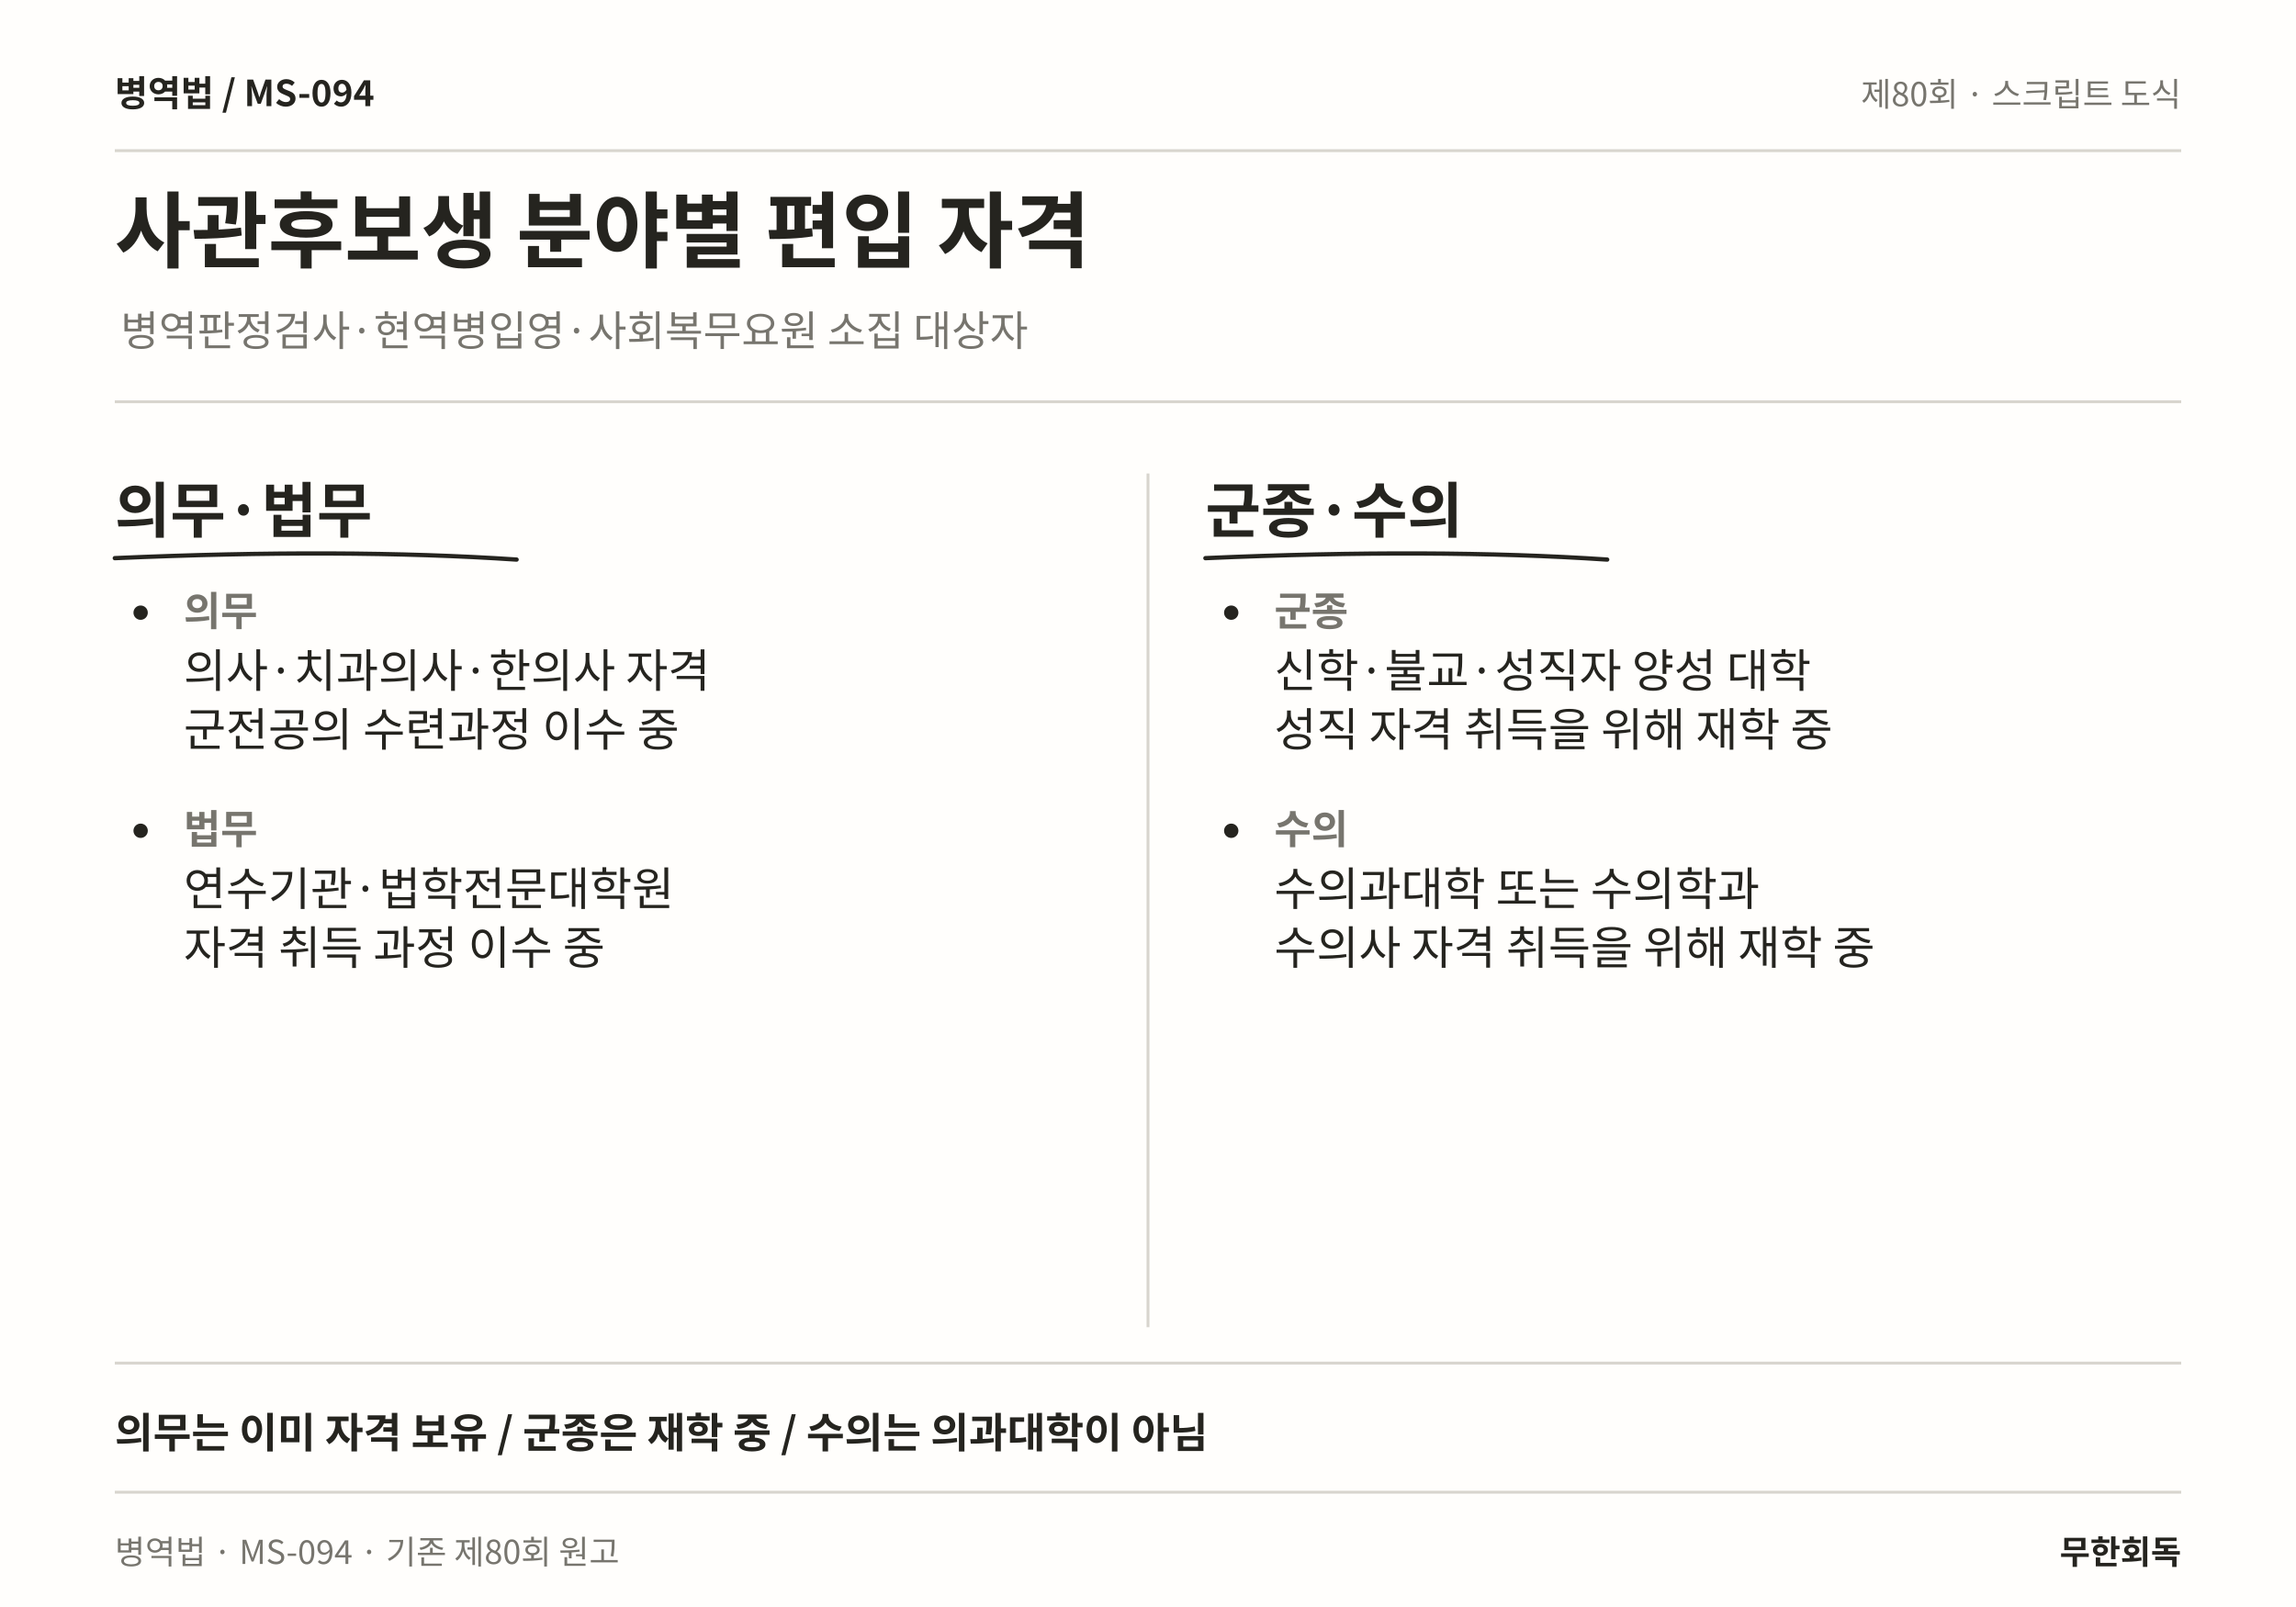
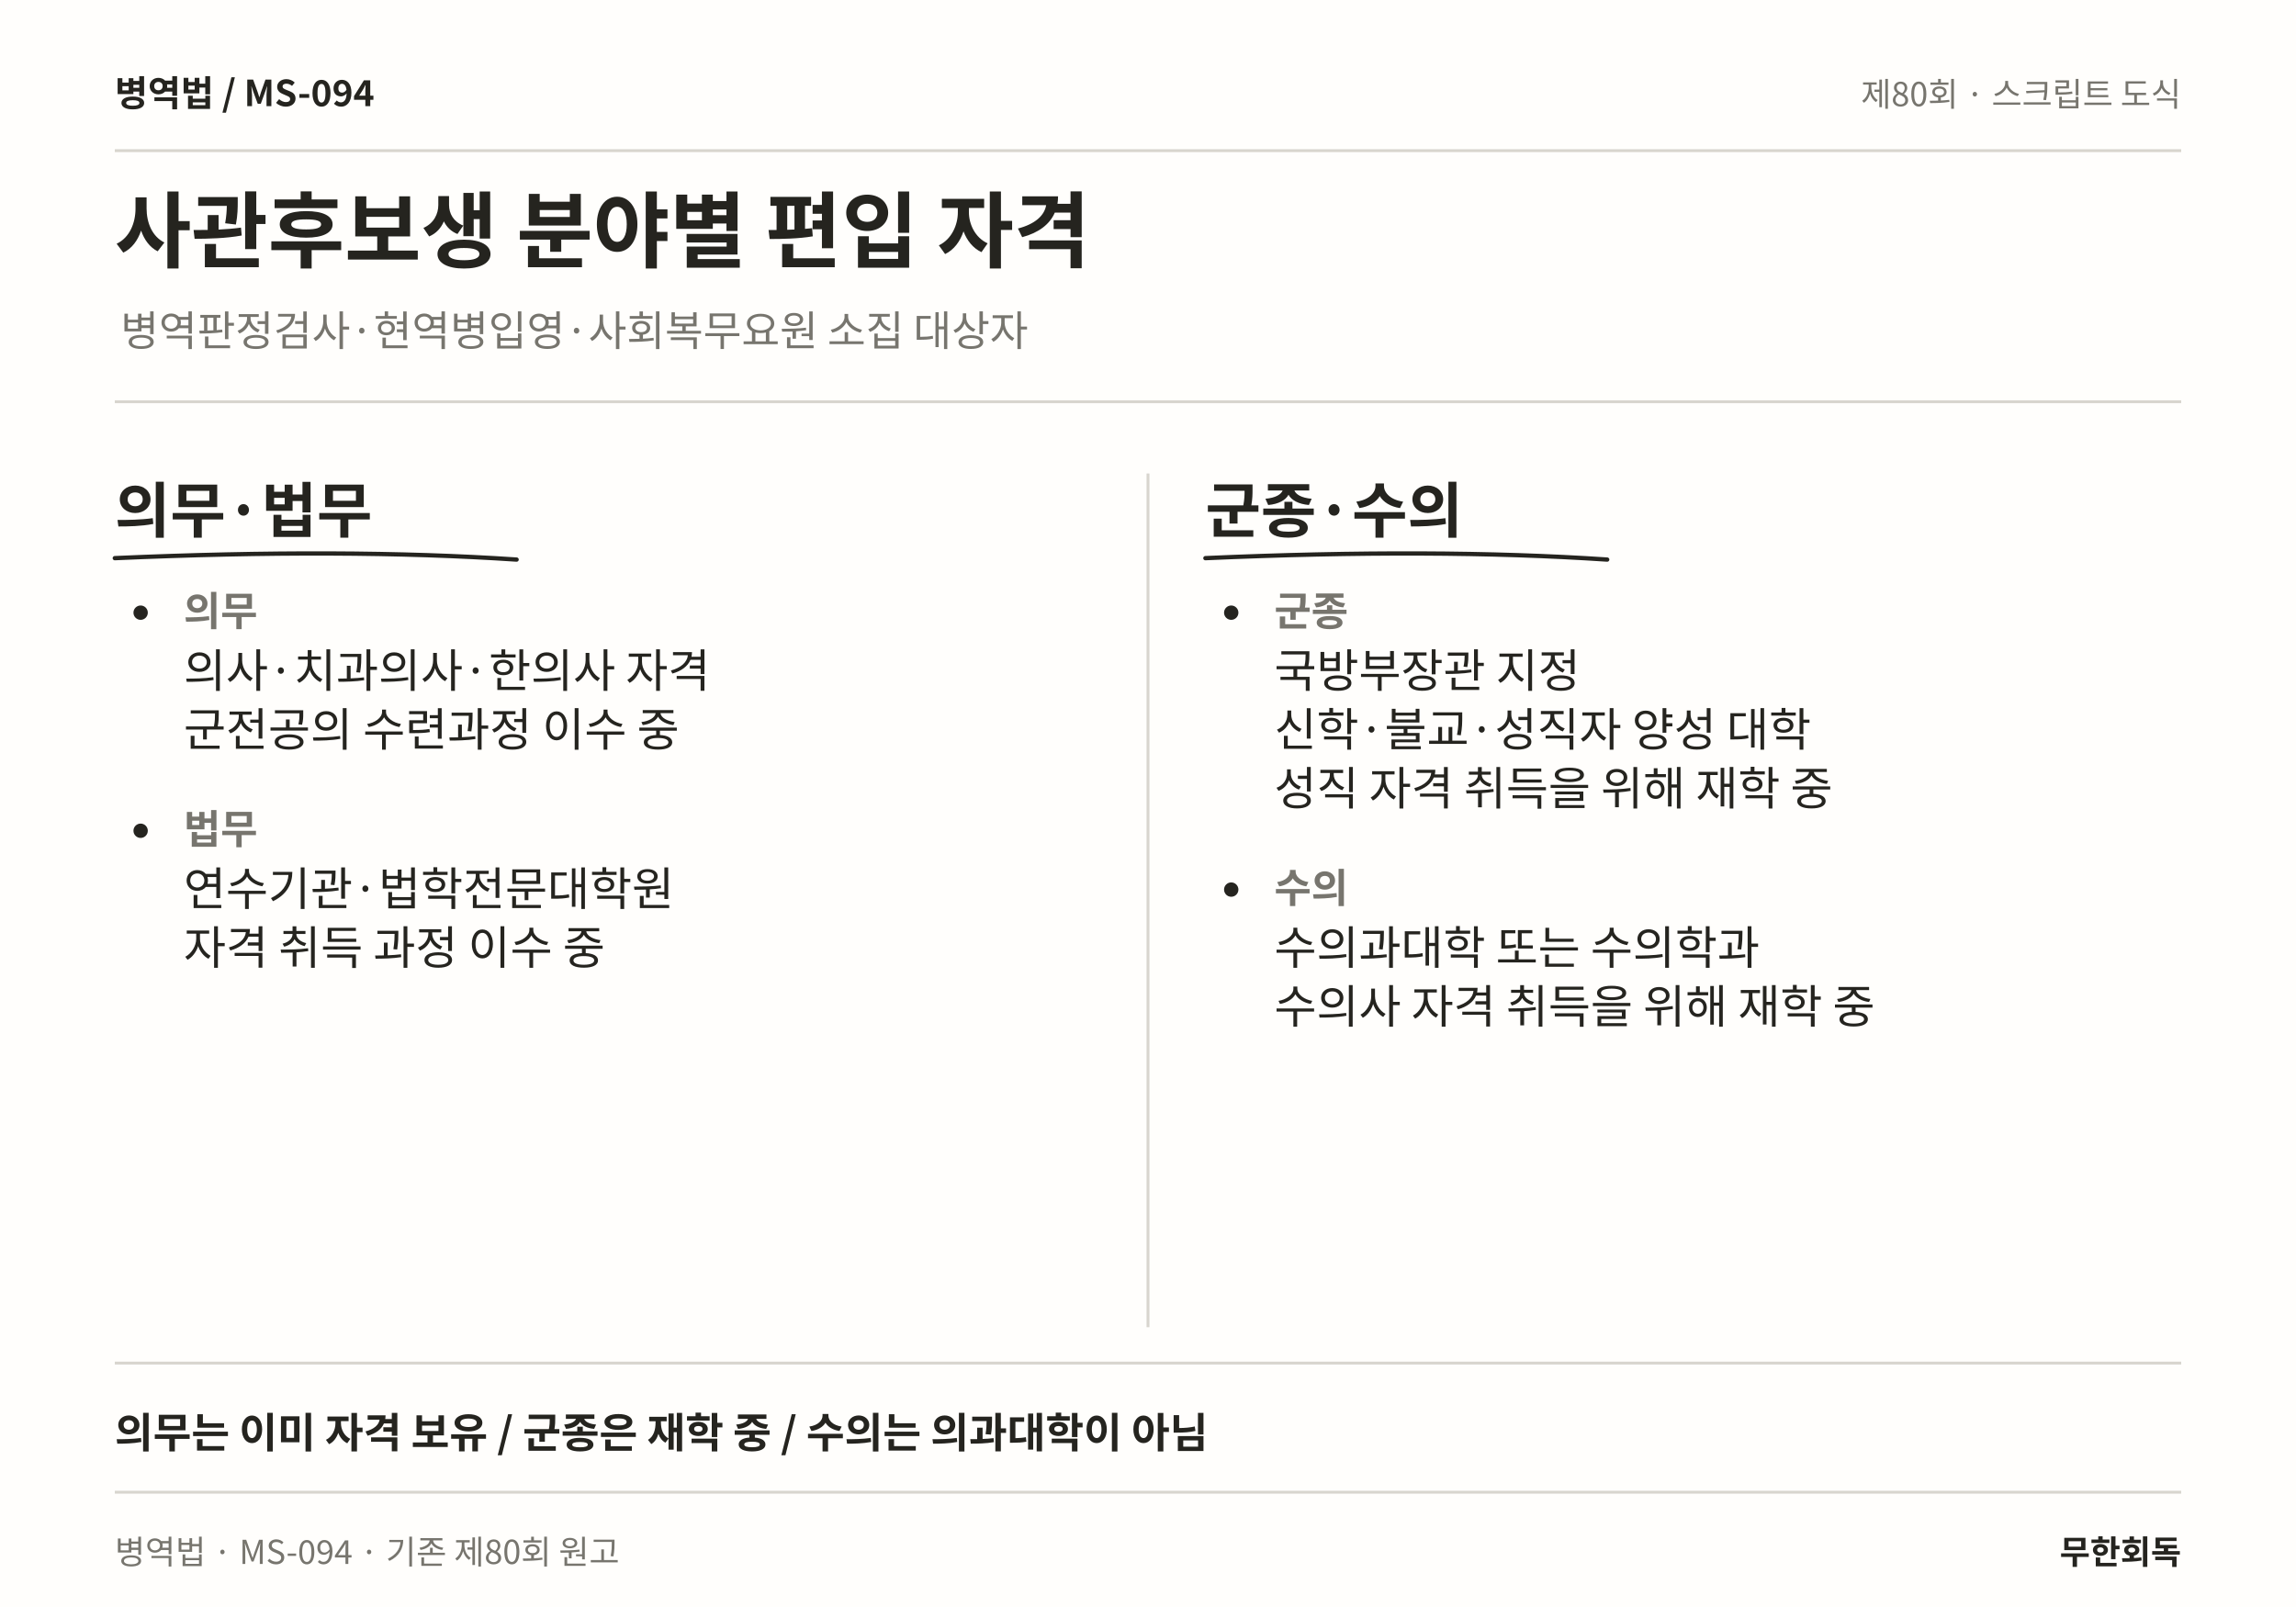
<svg xmlns="http://www.w3.org/2000/svg" width="1600" height="1120" viewBox="0 0 1600 1120" role="img" lang="ko">
  <rect width="1600" height="1120" fill="#FFFEFC" />
  <text x="80" y="74" font-family="Noto Sans CJK KR,Noto Sans KR,sans-serif" font-size="25" font-weight="700" fill="#25241F" text-anchor="start">병역법 / MS-094</text>
  <text x="1520" y="74" font-family="Noto Sans CJK KR,Noto Sans KR,sans-serif" font-size="23" font-weight="400" fill="#77756E" text-anchor="end">제80회 · 스크립트 도식</text>
  <path d="M80 105 L1520 105" stroke="#D8D5CE" stroke-width="2" fill="none" />
  <text x="80" y="182" font-family="Noto Sans CJK KR,Noto Sans KR,sans-serif" font-size="58" font-weight="700" fill="#25241F" text-anchor="start">사관후보생 분야별 편입 자격</text>
  <text x="84" y="241" font-family="Noto Sans CJK KR,Noto Sans KR,sans-serif" font-size="29" font-weight="400" fill="#77756E" text-anchor="start">병역판정검사·현역병입영·사회복무요원 소집 대상자</text>
  <path d="M80 280 L1520 280" stroke="#D8D5CE" stroke-width="2" fill="none" />
  <path d="M800 330 L800 925" stroke="#D8D5CE" stroke-width="2" fill="none" />
  <text x="80" y="371" font-family="Noto Sans CJK KR,Noto Sans KR,sans-serif" font-size="42" font-weight="700" fill="#25241F" text-anchor="start">의무·법무</text>
  <path d="M80 389 Q240 382 360 390" stroke="#25241F" stroke-width="3" fill="none" stroke-linecap="round" />
  <text x="128" y="436" font-family="Noto Sans CJK KR,Noto Sans KR,sans-serif" font-size="28" font-weight="700" fill="#77756E" text-anchor="start">의무</text>
  <circle cx="98" cy="427" r="5" fill="#25241F" />
  <text x="128" y="479" font-family="Noto Sans CJK KR,Noto Sans KR,sans-serif" font-size="32" font-weight="400" fill="#25241F" text-anchor="start">의사·치과의사·한의사 자격</text>
  <text x="128" y="520" font-family="Noto Sans CJK KR,Noto Sans KR,sans-serif" font-size="32" font-weight="400" fill="#25241F" text-anchor="start">군전공의 수련과정 이수 중</text>
  <text x="128" y="588" font-family="Noto Sans CJK KR,Noto Sans KR,sans-serif" font-size="28" font-weight="700" fill="#77756E" text-anchor="start">법무</text>
  <circle cx="98" cy="579" r="5" fill="#25241F" />
  <text x="128" y="631" font-family="Noto Sans CJK KR,Noto Sans KR,sans-serif" font-size="32" font-weight="400" fill="#25241F" text-anchor="start">연수기관·법학전문대학원</text>
  <text x="128" y="672" font-family="Noto Sans CJK KR,Noto Sans KR,sans-serif" font-size="32" font-weight="400" fill="#25241F" text-anchor="start">자격 취득 과정 이수 중</text>
  <text x="840" y="371" font-family="Noto Sans CJK KR,Noto Sans KR,sans-serif" font-size="42" font-weight="700" fill="#25241F" text-anchor="start">군종·수의</text>
  <path d="M840 389 Q1000 382 1120 390" stroke="#25241F" stroke-width="3" fill="none" stroke-linecap="round" />
  <text x="888" y="436" font-family="Noto Sans CJK KR,Noto Sans KR,sans-serif" font-size="28" font-weight="700" fill="#77756E" text-anchor="start">군종</text>
  <circle cx="858" cy="427" r="5" fill="#25241F" />
-   <text x="888" y="479" font-family="Noto Sans CJK KR,Noto Sans KR,sans-serif" font-size="32" font-weight="400" fill="#25241F" text-anchor="start">신학·불교·성직자 양성 대학</text>
-   <text x="888" y="520" font-family="Noto Sans CJK KR,Noto Sans KR,sans-serif" font-size="32" font-weight="400" fill="#25241F" text-anchor="start">성직 자격 취득을 위해 재학 중</text>
-   <text x="888" y="588" font-family="Noto Sans CJK KR,Noto Sans KR,sans-serif" font-size="28" font-weight="700" fill="#77756E" text-anchor="start">수의</text>
-   <circle cx="858" cy="579" r="5" fill="#25241F" />
-   <text x="888" y="631" font-family="Noto Sans CJK KR,Noto Sans KR,sans-serif" font-size="32" font-weight="400" fill="#25241F" text-anchor="start">수의과대학 또는 수의학과</text>
-   <text x="888" y="672" font-family="Noto Sans CJK KR,Noto Sans KR,sans-serif" font-size="32" font-weight="400" fill="#25241F" text-anchor="start">수의사 자격 취득을 위해 재학 중</text>
+   <text x="888" y="479" font-family="Noto Sans CJK KR,Noto Sans KR,sans-serif" font-size="32" font-weight="400" fill="#25241F" text-anchor="start">국방부장관 지정</text>
+   <text x="888" y="520" font-family="Noto Sans CJK KR,Noto Sans KR,sans-serif" font-size="32" font-weight="400" fill="#25241F" text-anchor="start">신학·불교·성직자 양성 대학</text>
+   <text x="888" y="561" font-family="Noto Sans CJK KR,Noto Sans KR,sans-serif" font-size="32" font-weight="400" fill="#25241F" text-anchor="start">성직 자격 취득을 위해 재학 중</text>
+   <text x="888" y="629" font-family="Noto Sans CJK KR,Noto Sans KR,sans-serif" font-size="28" font-weight="700" fill="#77756E" text-anchor="start">수의</text>
+   <circle cx="858" cy="620" r="5" fill="#25241F" />
+   <text x="888" y="672" font-family="Noto Sans CJK KR,Noto Sans KR,sans-serif" font-size="32" font-weight="400" fill="#25241F" text-anchor="start">수의과대학 또는 수의학과</text>
+   <text x="888" y="713" font-family="Noto Sans CJK KR,Noto Sans KR,sans-serif" font-size="32" font-weight="400" fill="#25241F" text-anchor="start">수의사 자격 취득을 위해 재학 중</text>
  <path d="M80 950 L1520 950" stroke="#D8D5CE" stroke-width="2" fill="none" />
  <text x="80" y="1009" font-family="Noto Sans CJK KR,Noto Sans KR,sans-serif" font-size="29" font-weight="700" fill="#25241F" text-anchor="start">의무는 이미 자격 보유 / 군종은 재학 중 / 수의는 의과대학이 아님</text>
  <path d="M80 1040 L1520 1040" stroke="#D8D5CE" stroke-width="2" fill="none" />
  <text x="80" y="1090" font-family="Noto Sans CJK KR,Noto Sans KR,sans-serif" font-size="23" font-weight="400" fill="#77756E" text-anchor="start">병역법 · MS-094 · 기존 제80회 원고</text>
  <text x="1520" y="1090" font-family="Noto Sans CJK KR,Noto Sans KR,sans-serif" font-size="23" font-weight="700" fill="#25241F" text-anchor="end">무한회독</text>
</svg>
